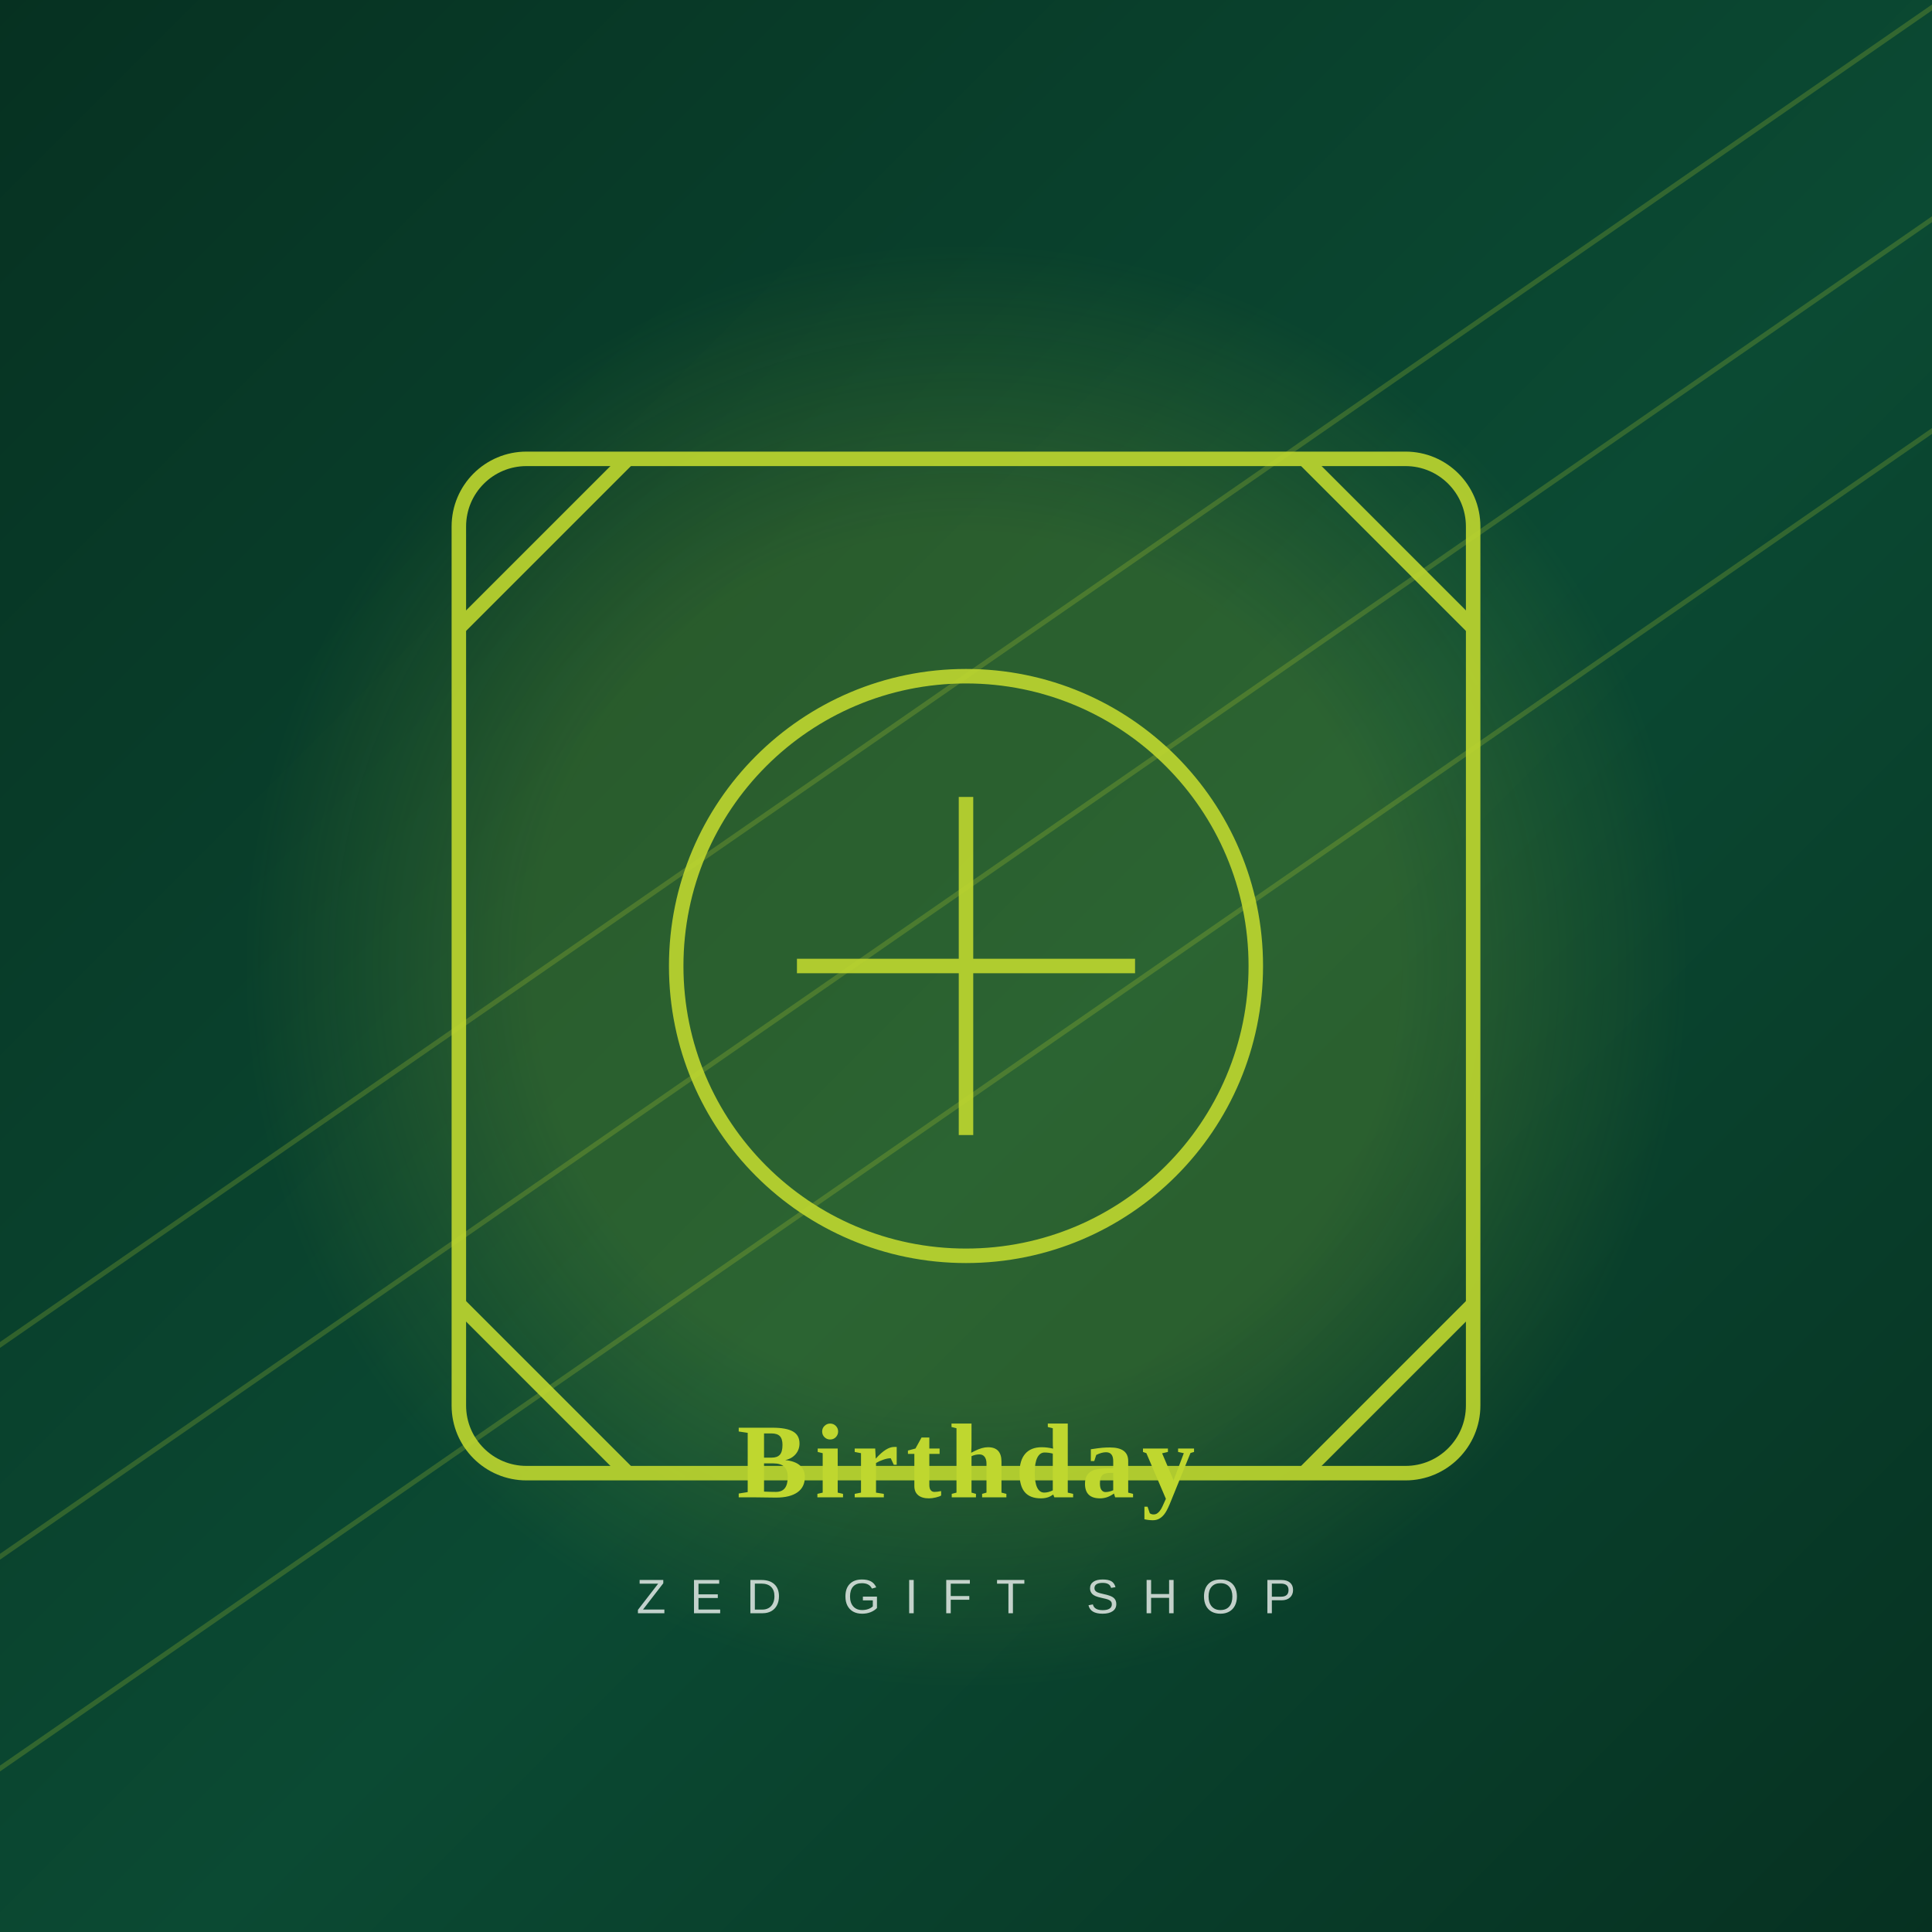
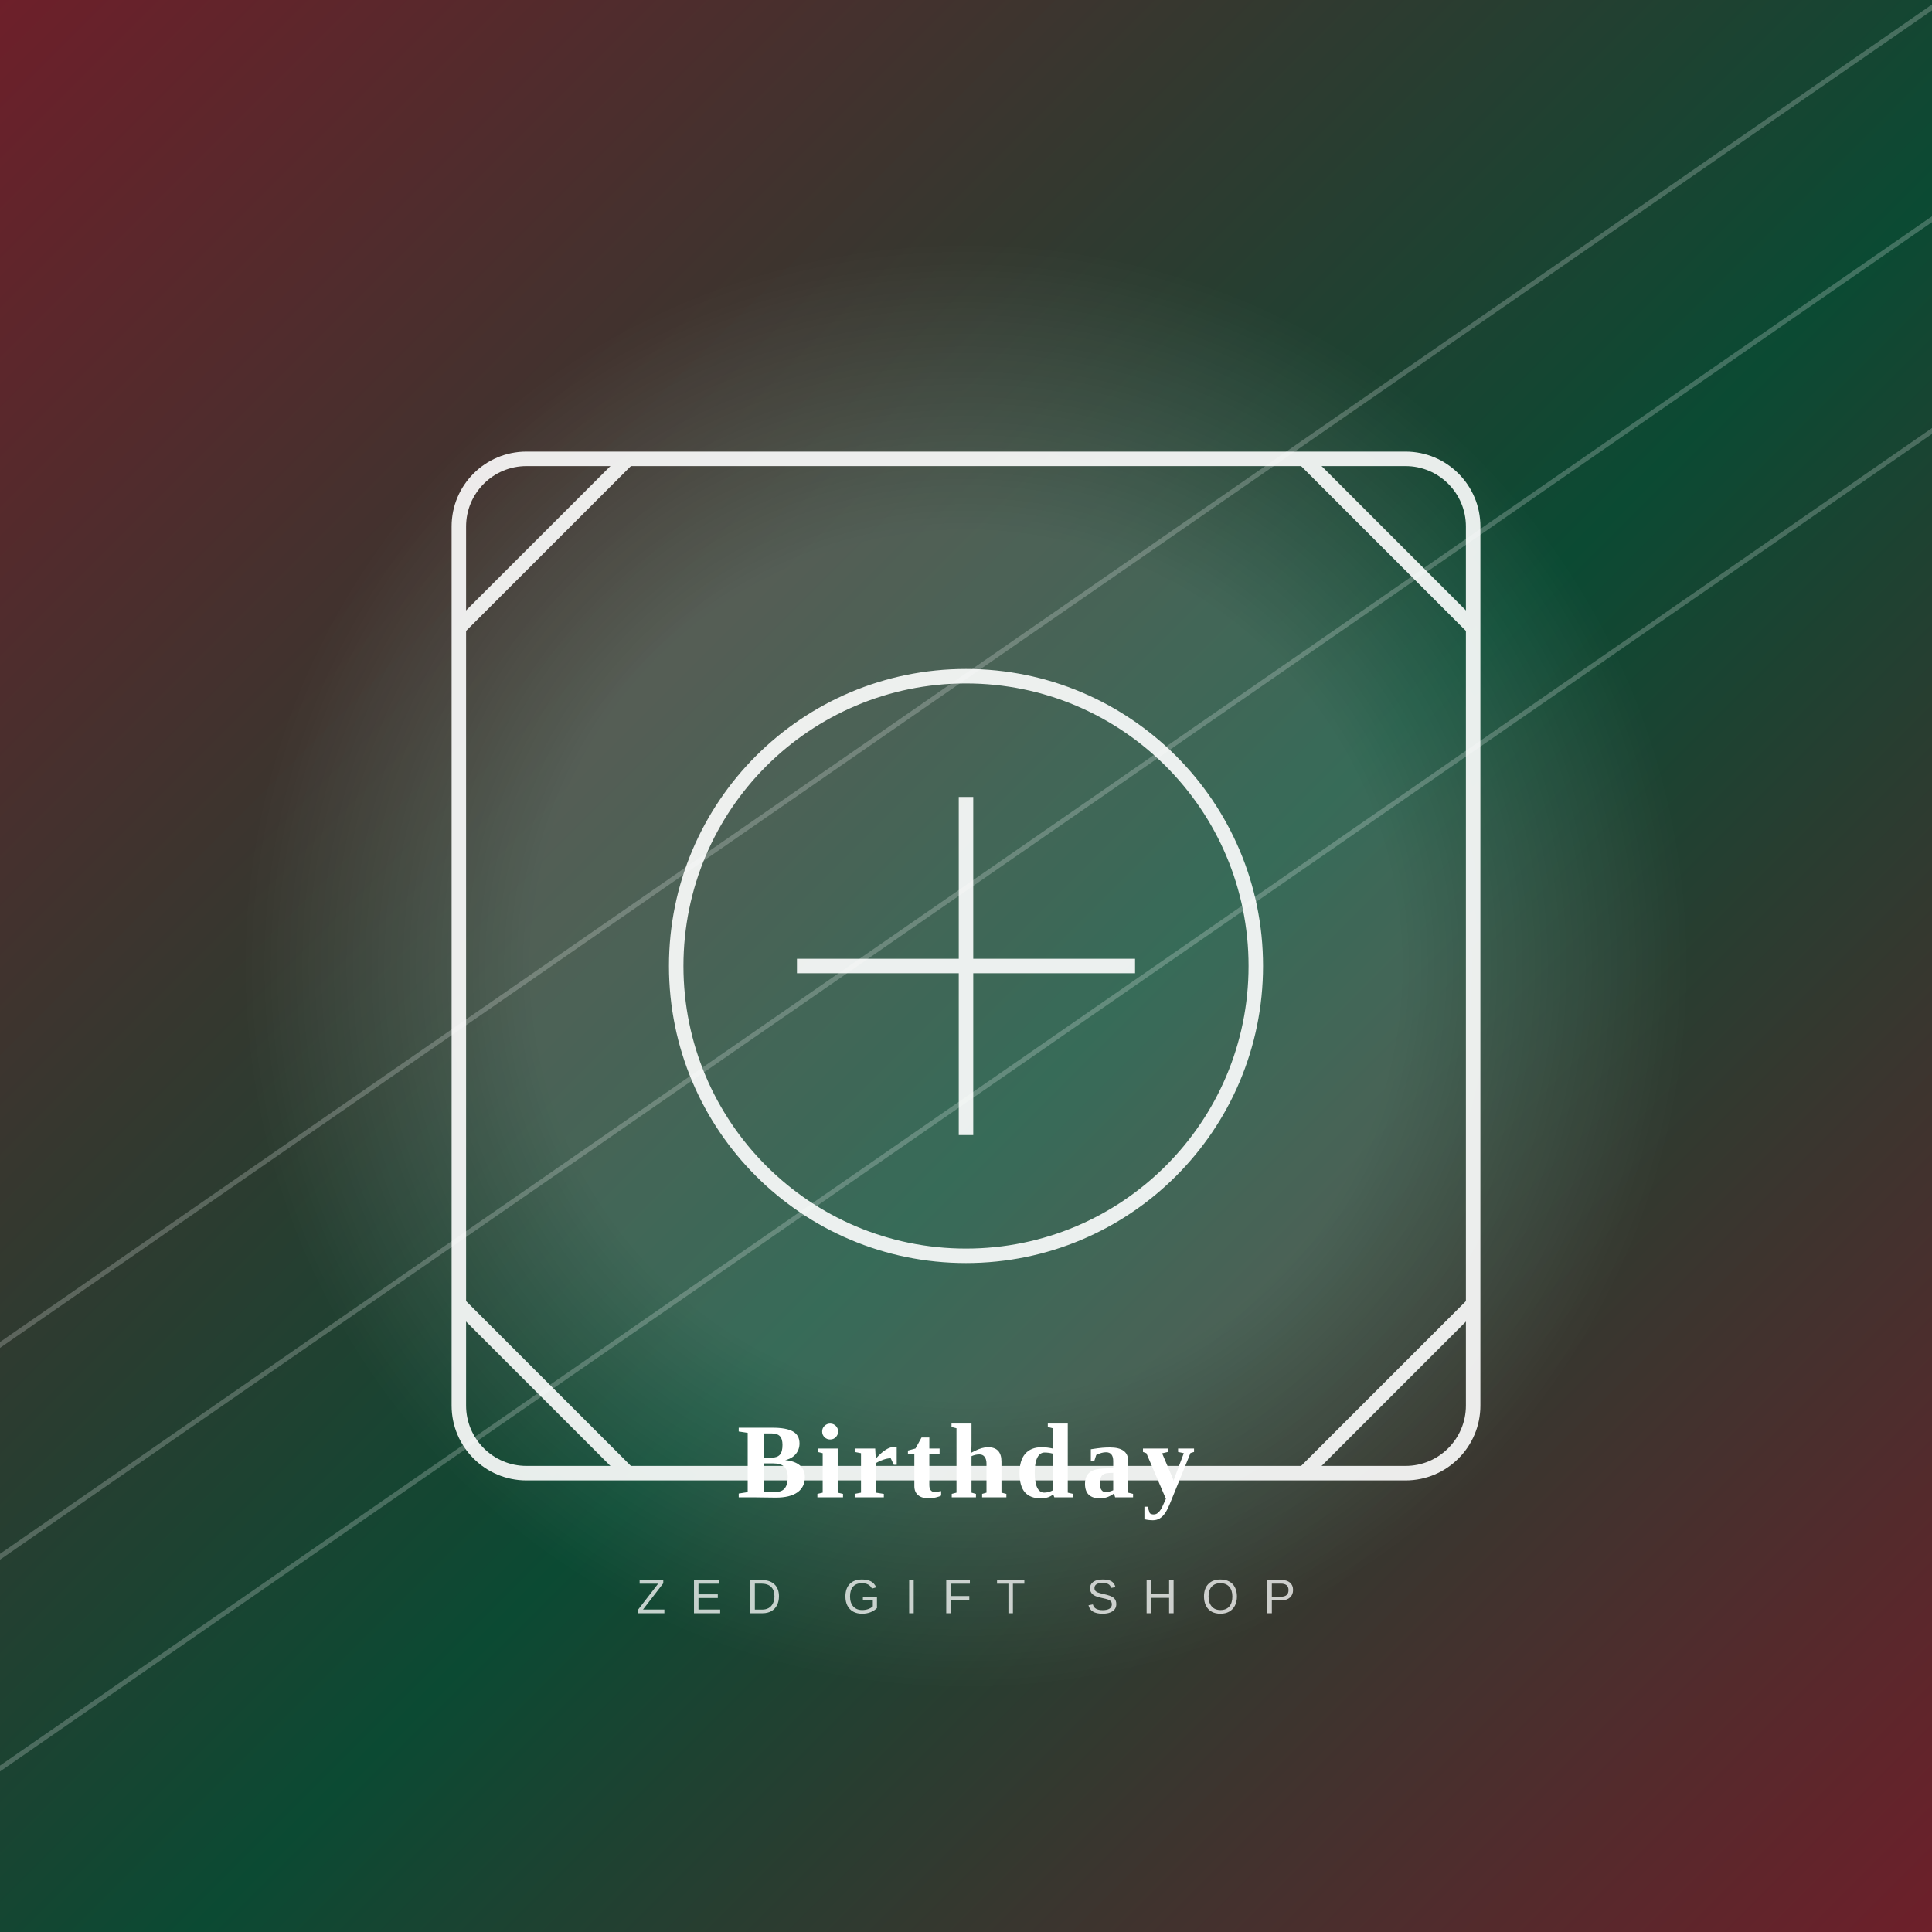
<svg xmlns="http://www.w3.org/2000/svg" width="800" height="800" viewBox="0 0 800 800">
  <defs>
    <linearGradient id="bg" x1="0" y1="0" x2="1" y2="1">
-       <stop offset="0" stop-color="#063121" />
+       <stop offset="0" stop-color="#6E1F2A" />
      <stop offset="0.55" stop-color="#0b4a33" />
-       <stop offset="1" stop-color="#063121" />
+       <stop offset="1" stop-color="#6E1F2A" />
    </linearGradient>
    <radialGradient id="glow" cx="0.5" cy="0.5" r="0.5">
-       <stop offset="0.6" stop-color="#BFD72F" stop-opacity="0.18" />
-       <stop offset="1" stop-color="#BFD72F" stop-opacity="0" />
+       <stop offset="0.6" stop-color="#FFFFFF" stop-opacity="0.18" />
+       <stop offset="1" stop-color="#FFFFFF" stop-opacity="0" />
    </radialGradient>
  </defs>
  <rect width="800" height="800" fill="url(#bg)" />
  <circle cx="400" cy="400" r="300" fill="url(#glow)" />
-   <g stroke="#BFD72F" stroke-opacity="0.22" stroke-width="2">
+   <g stroke="#FFFFFF" stroke-opacity="0.22" stroke-width="2">
    <path d="M-120 640 L920 -80" />
    <path d="M-80 700 L960 -20" />
    <path d="M-40 760 L1000 40" />
  </g>
-   <g fill="none" stroke="#BFD72F" stroke-width="6" opacity="0.9">
+   <g fill="none" stroke="#FFFFFF" stroke-width="6" opacity="0.9">
    <rect x="190" y="190" width="420" height="420" rx="28" />
    <path d="M260 190 L190 260 M540 190 L610 260 M260 610 L190 540 M540 610 L610 540" />
    <circle cx="400" cy="400" r="120" />
    <path d="M400 330 L400 470 M330 400 L470 400" />
  </g>
-   <text x="400" y="620" text-anchor="middle" font-family="Georgia, 'Times New Roman', serif" font-size="44" font-weight="bold" letter-spacing="3" fill="#BFD72F">Birthday</text>
+   <text x="400" y="620" text-anchor="middle" font-family="Georgia, 'Times New Roman', serif" font-size="44" font-weight="bold" letter-spacing="3" fill="#FFFFFF">Birthday</text>
  <text x="400" y="668" text-anchor="middle" font-family="Arial, sans-serif" font-size="20" letter-spacing="10" fill="#ffffff" fill-opacity="0.75">ZED GIFT SHOP</text>
</svg>
